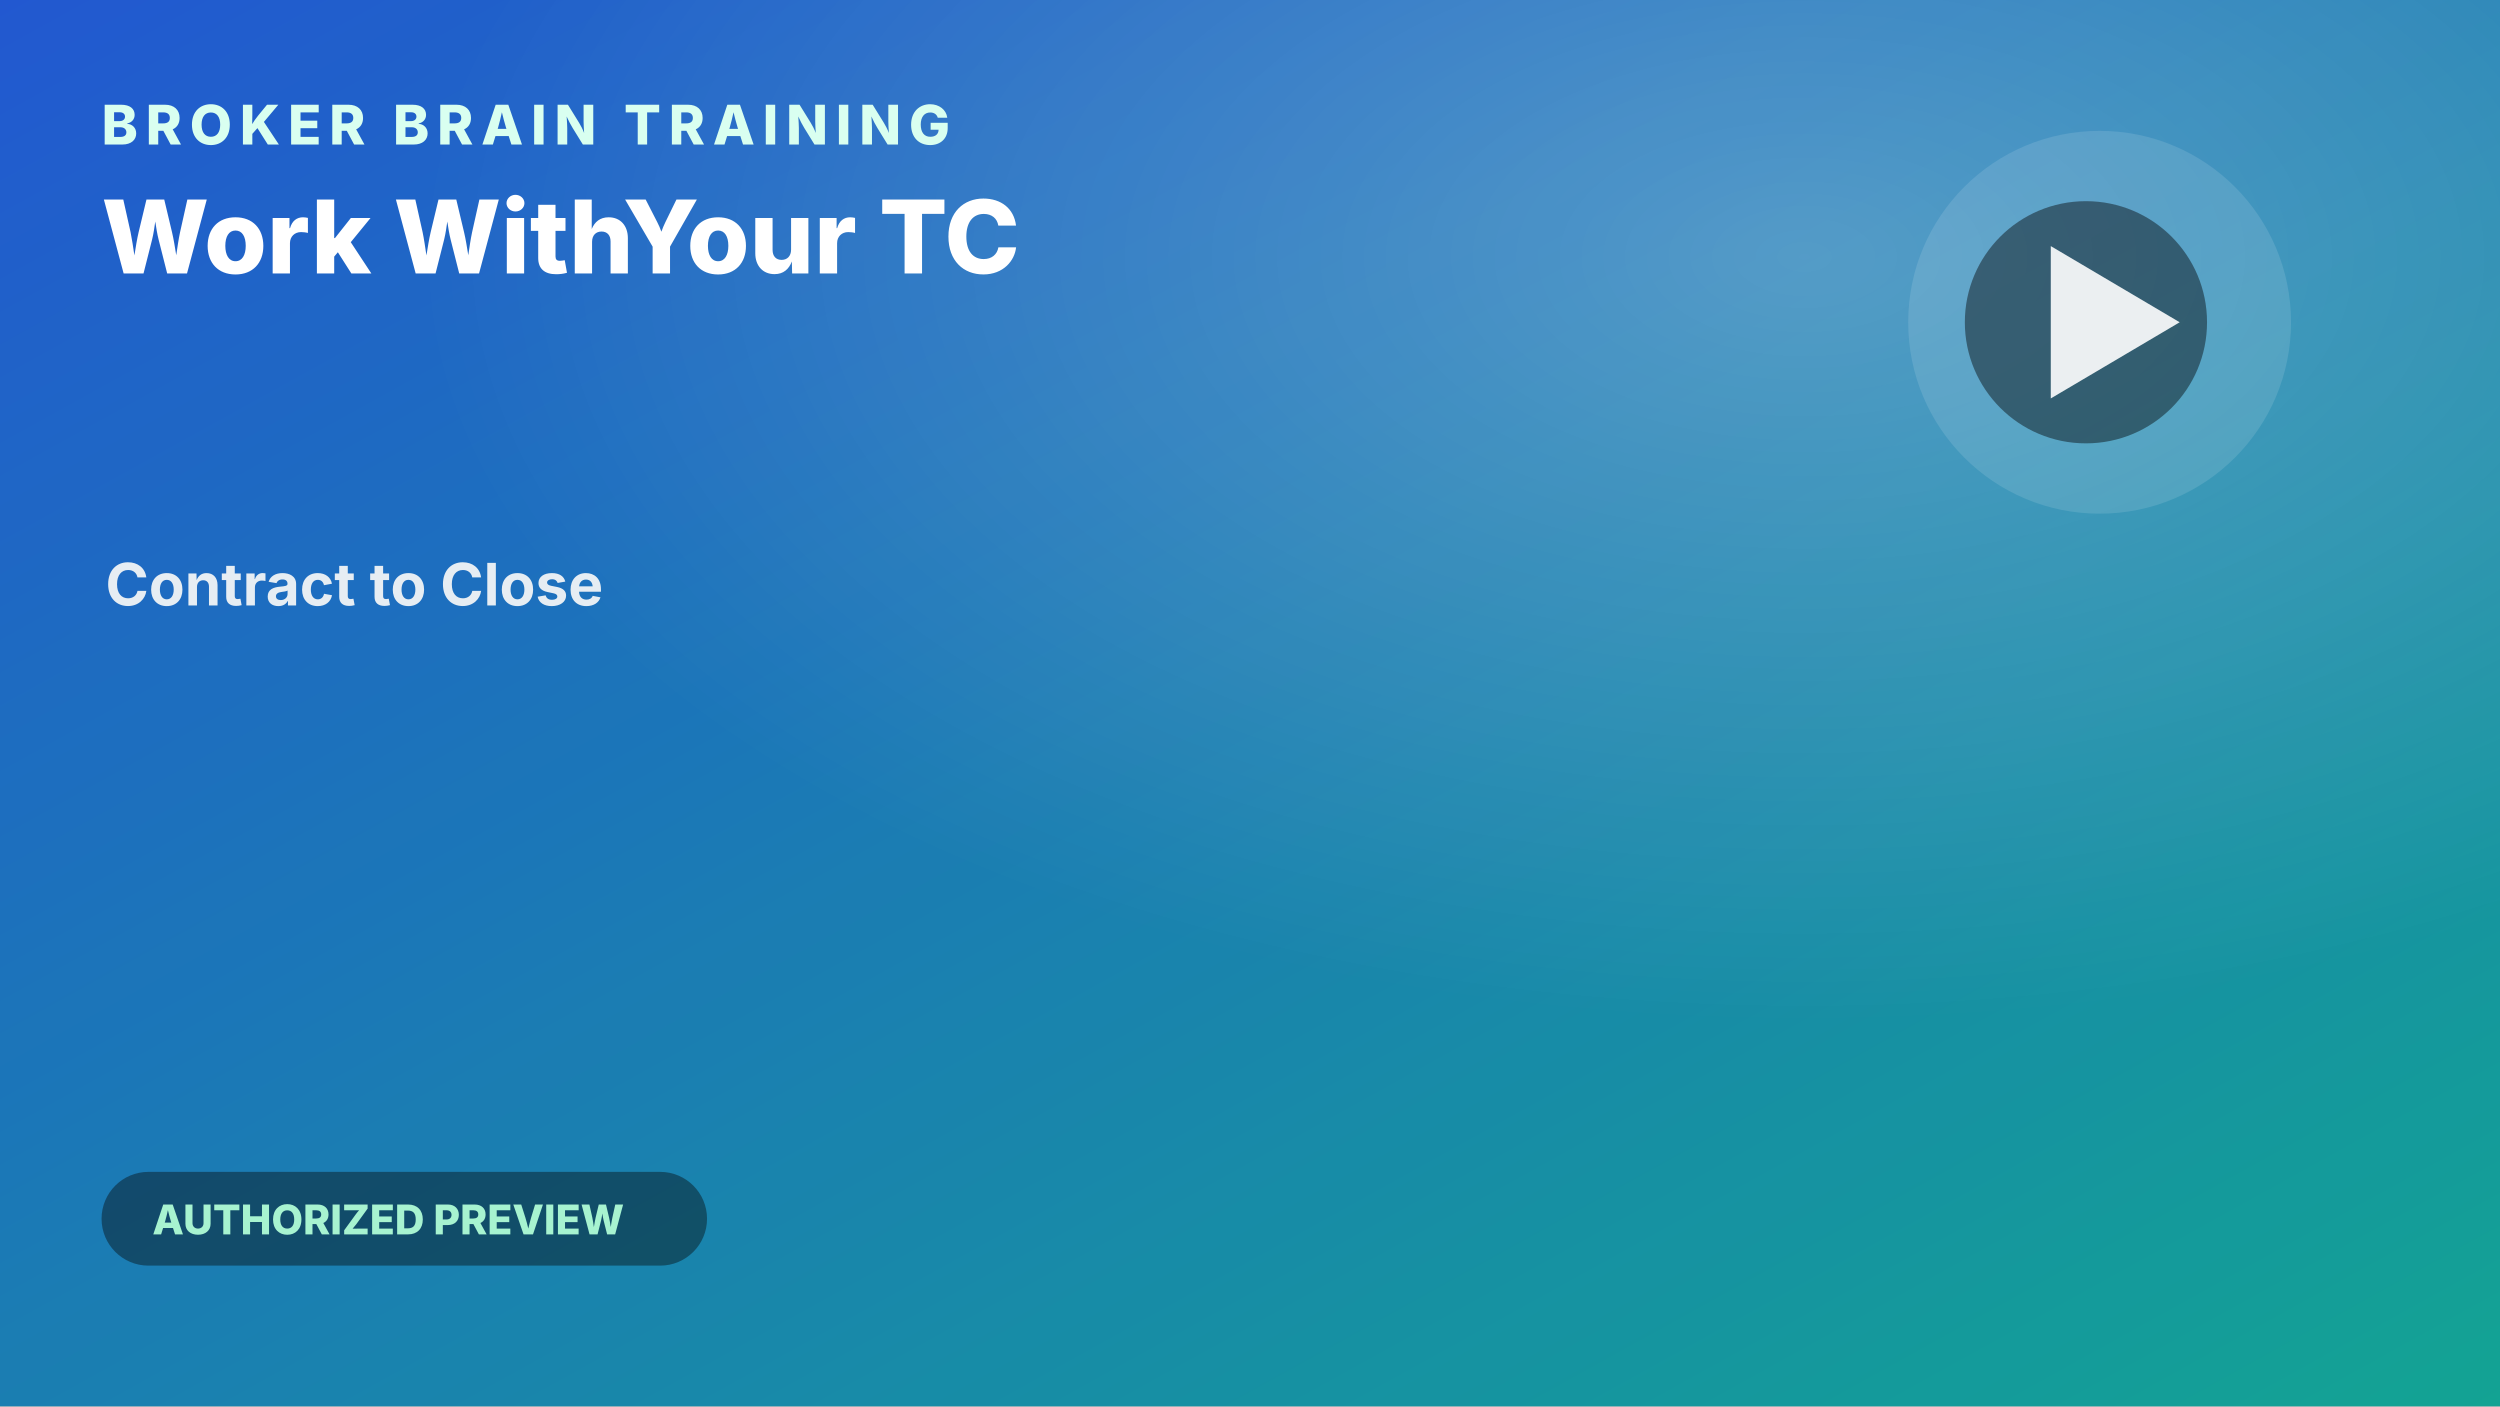
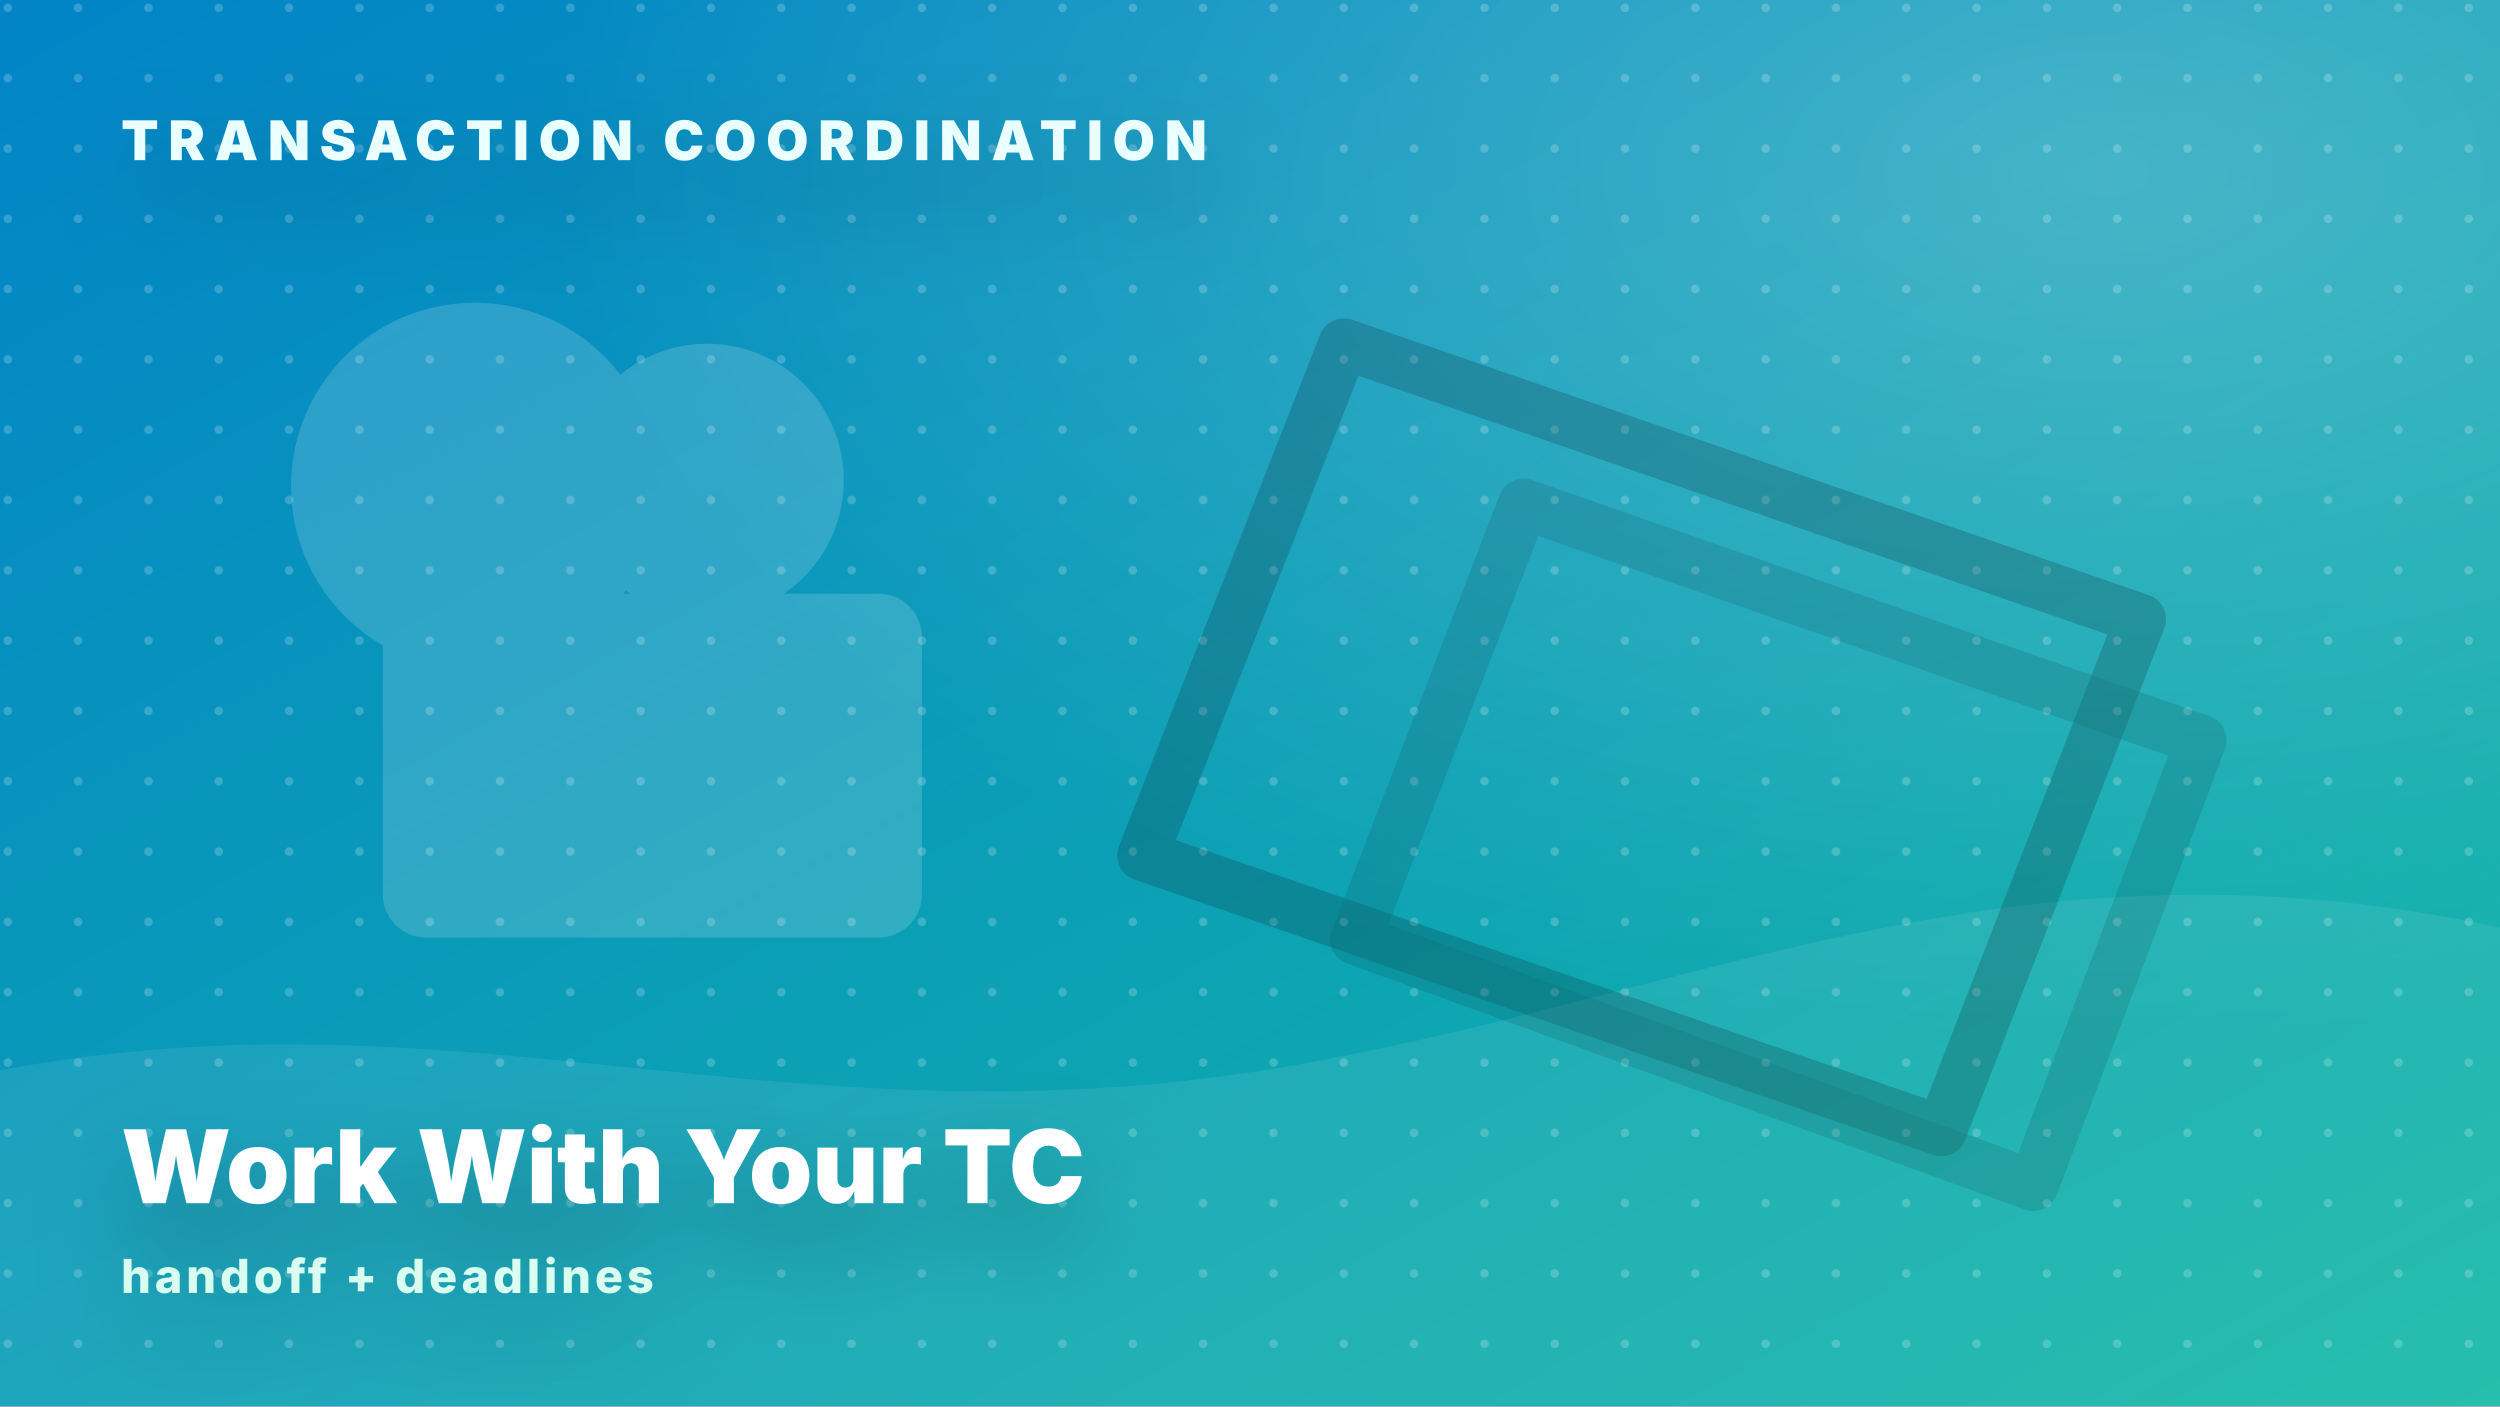
- <svg xmlns="http://www.w3.org/2000/svg" width="1280" height="720" viewBox="0 0 1280 720">
+ <svg xmlns="http://www.w3.org/2000/svg" width="1280" height="720" viewBox="0 0 1280 720" role="img" aria-label="Work With Your TC training thumbnail">
  <defs>
-     <linearGradient id="g" x1="0" x2="1" y1="0" y2="1">
-       <stop offset="0" stop-color="#2563eb" />
+     <linearGradient id="g" x1="0" y1="0" x2="1" y2="1">
+       <stop offset="0" stop-color="#0284c7" />
      <stop offset="1" stop-color="#14b8a6" />
    </linearGradient>
-     <radialGradient id="r" cx="72%" cy="18%" r="55%">
-       <stop offset="0" stop-color="#ffffff" stop-opacity=".25" />
+     <radialGradient id="glow" cx="84%" cy="12%" r="62%">
+       <stop offset="0" stop-color="#ffffff" stop-opacity=".24" />
      <stop offset="1" stop-color="#ffffff" stop-opacity="0" />
    </radialGradient>
+     <pattern id="dot" width="36" height="36" patternUnits="userSpaceOnUse">
+       <circle cx="4" cy="4" r="2.2" fill="#fff" opacity=".22" />
+     </pattern>
+     <filter id="shadow" x="-20%" y="-20%" width="140%" height="140%">
+       <feDropShadow dx="0" dy="20" stdDeviation="24" flood-color="#020617" flood-opacity=".28" />
+     </filter>
  </defs>
-   <rect width="1280" height="720" fill="#08090a" />
-   <rect width="1280" height="720" fill="url(#g)" opacity=".88" />
-   <rect width="1280" height="720" fill="url(#r)" />
-   <circle cx="1075" cy="165" r="98" fill="#ffffff" opacity=".12" />
-   <circle cx="1068" cy="165" r="62" fill="#050608" opacity=".45" />
-   <polygon points="1050,126 1050,204 1116,165" fill="#fff" opacity=".9" />
-   <text x="52" y="74" font-size="28" font-weight="800" fill="#d9fff0" letter-spacing="4" font-family="Inter,Arial,sans-serif">BROKER BRAIN TRAINING</text>
-   <text x="52" y="140" font-size="52" font-weight="800" fill="#fff" font-family="Inter,Arial,sans-serif">Work With
- Your TC</text>
-   <text x="54" y="310" font-size="30" font-weight="650" fill="#e6edf3" font-family="Inter,Arial,sans-serif">Contract to Close</text>
-   <rect x="52" y="600" rx="24" width="310" height="48" fill="#050608" opacity=".42" />
-   <text x="78" y="632" font-size="21" font-weight="800" fill="#a7f3d0" font-family="Inter,Arial,sans-serif">AUTHORIZED PREVIEW</text>
+   <rect width="1280" height="720" rx="0" fill="#05070b" />
+   <rect width="1280" height="720" fill="url(#g)" />
+   <rect width="1280" height="720" fill="url(#dot)" opacity=".9" />
+   <rect width="1280" height="720" fill="url(#glow)" />
+   <path d="M0 548 C234 504 399 587 647 548 C861 514 1028 420 1280 475 V720 H0 Z" fill="#fff" opacity=".08" />
+   <g opacity=".34" fill="none" stroke="#061017" stroke-width="26" stroke-linejoin="round">
+     <path d="M585 438 L688 176 L1096 317 L994 579 Z" opacity=".55" />
+     <path d="M694 481 L780 258 L1127 379 L1041 607 Z" opacity=".35" />
+   </g>
+   <g opacity=".16" fill="#fff">
+     <circle cx="243" cy="249" r="94" />
+     <circle cx="362" cy="246" r="70" />
+     <rect x="196" y="304" width="276" height="176" rx="22" />
+   </g>
+   <g filter="url(#shadow)">
+     <text x="62" y="82" font-size="28" font-weight="900" fill="#eaffff" letter-spacing="5" font-family="Inter, Arial, sans-serif">TRANSACTION COORDINATION</text>
+     <text x="62" y="616" font-size="52" font-weight="900" fill="#ffffff" font-family="Inter, Arial, sans-serif">Work With Your TC</text>
+     <text x="62" y="662" font-size="24" font-weight="800" fill="#d9fff0" letter-spacing="2" font-family="Inter, Arial, sans-serif">handoff + deadlines</text>
+   </g>
</svg>
